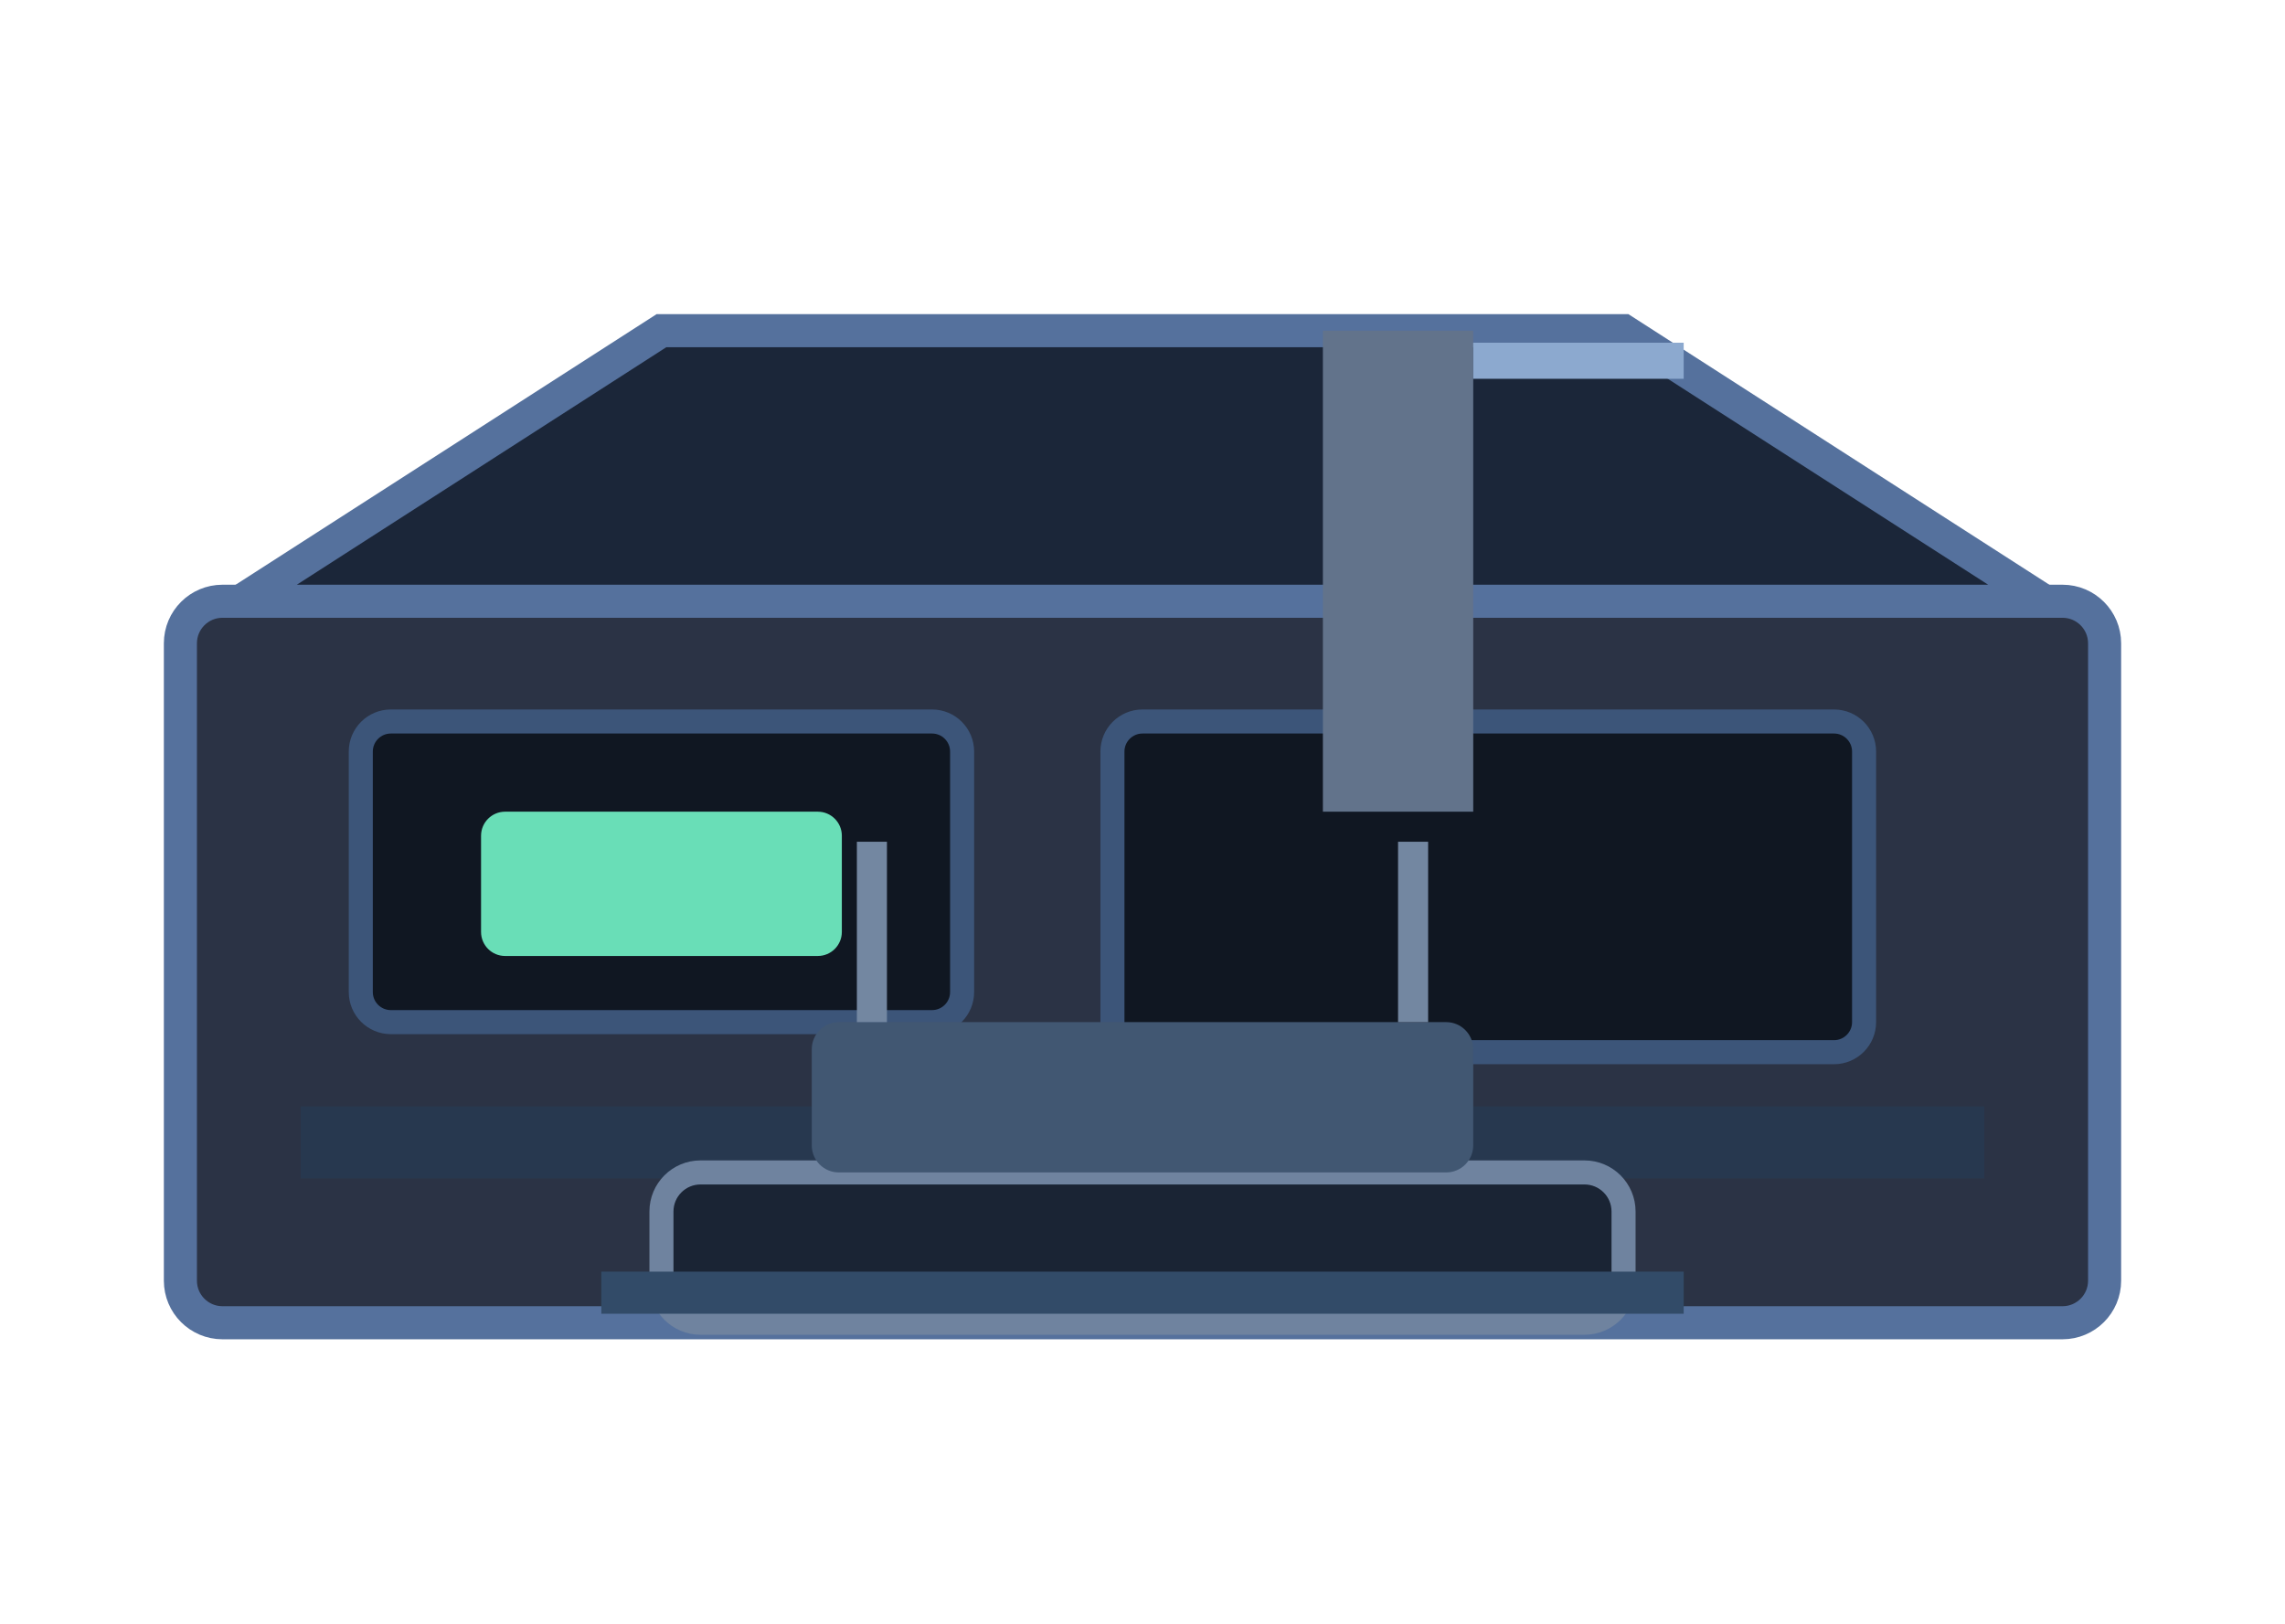
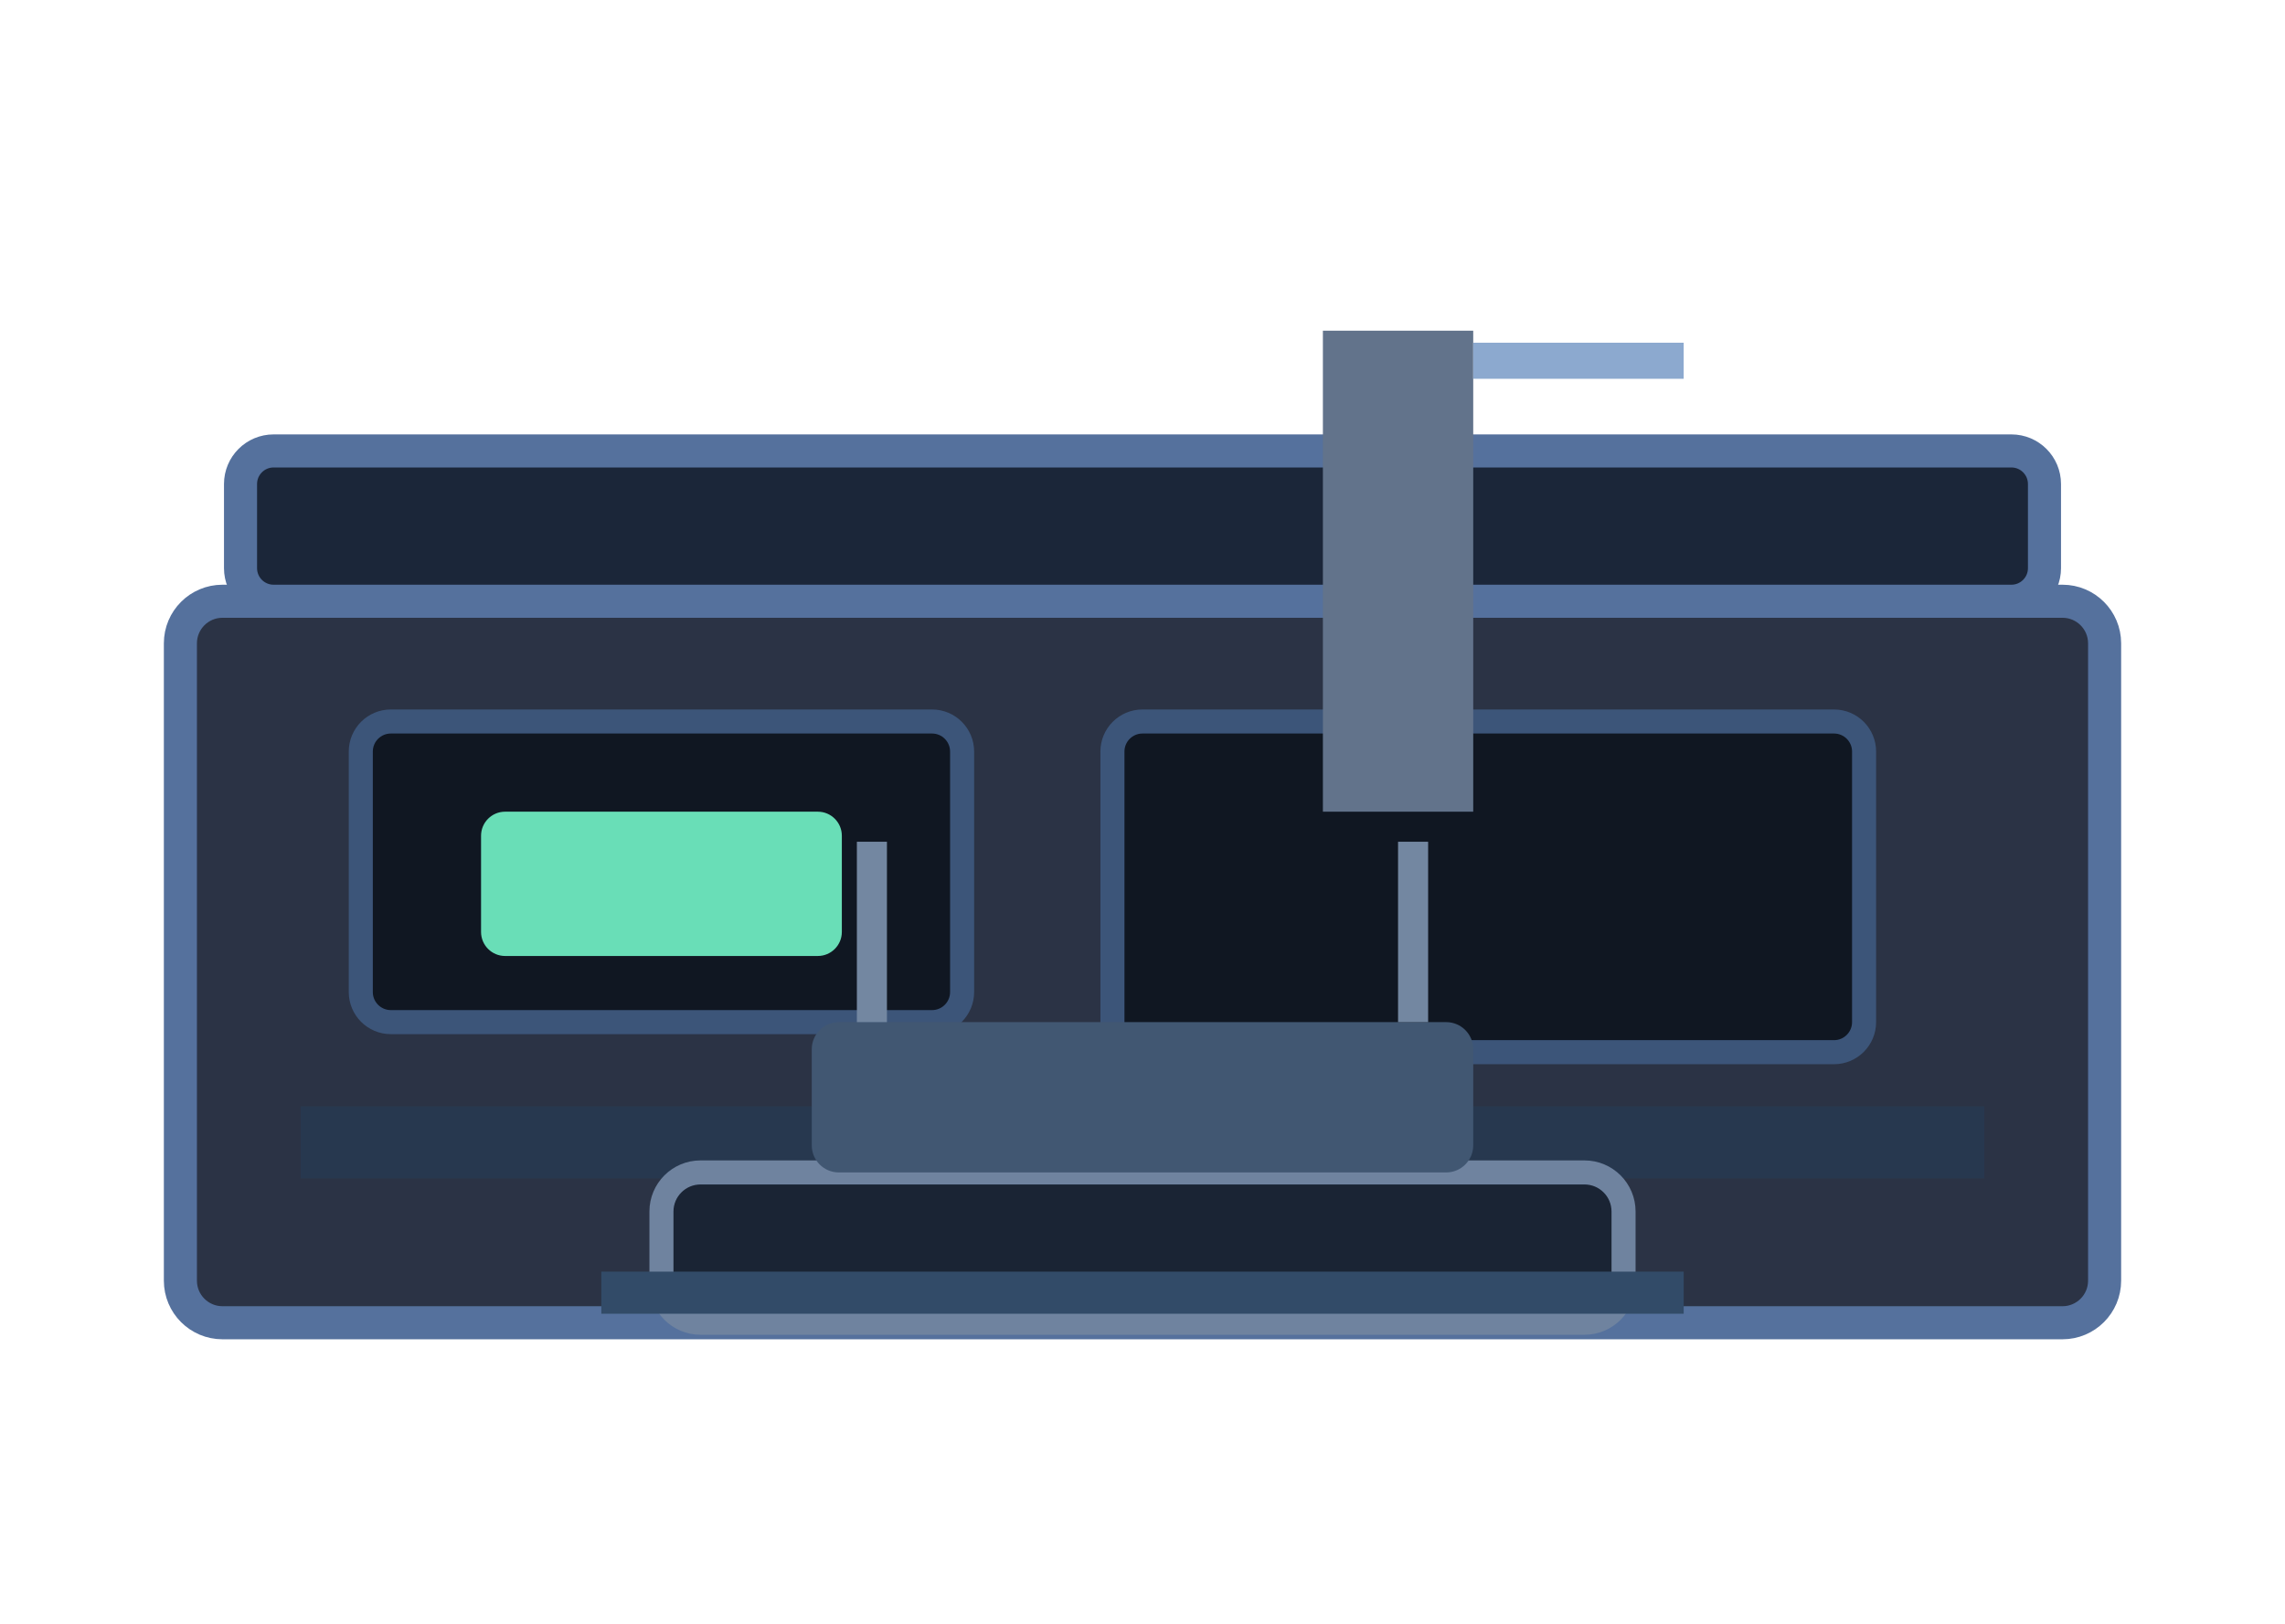
<svg xmlns="http://www.w3.org/2000/svg" viewBox="0 0 76 54" width="76" height="54">
  <rect x="6" y="20" width="64" height="24" rx="1.4" fill="#2b3345" stroke="#55719d" stroke-width="1.1" />
-   <path d="M8 20 L22 11 H54 L68 20 Z" fill="#1b2639" stroke="#55719d" stroke-width="1.1" />
+   <rect x="8" y="15" width="60" height="5" rx="1.1" fill="#1b2639" stroke="#55719d" stroke-width="1.1" />
  <rect x="12" y="24" width="20" height="10" rx="1" fill="#101722" stroke="#3c5579" stroke-width="0.8" />
  <rect x="37" y="24" width="25" height="11" rx="1" fill="#101722" stroke="#3c5579" stroke-width="0.8" />
  <rect x="16" y="27" width="12" height="4.8" rx="0.8" fill="#69deb7" />
  <path d="M10 38 H66" stroke="#27384f" stroke-width="2.4" />
  <rect x="44" y="11" width="5" height="16" fill="#62738b" />
  <path d="M49 12 H56" stroke="#8ca9cf" stroke-width="1.2" />
  <rect x="22" y="39" width="32" height="5" rx="1.3" fill="#1a2434" stroke="#6f839f" stroke-width="0.8" />
  <rect x="27" y="34" width="22" height="5" rx="0.9" fill="#415772" />
  <path d="M29 34 V28 M47 34 V28" stroke="#7387a1" stroke-width="1" />
  <path d="M20 43 H56" stroke="#324b68" stroke-width="1.4" />
</svg>
